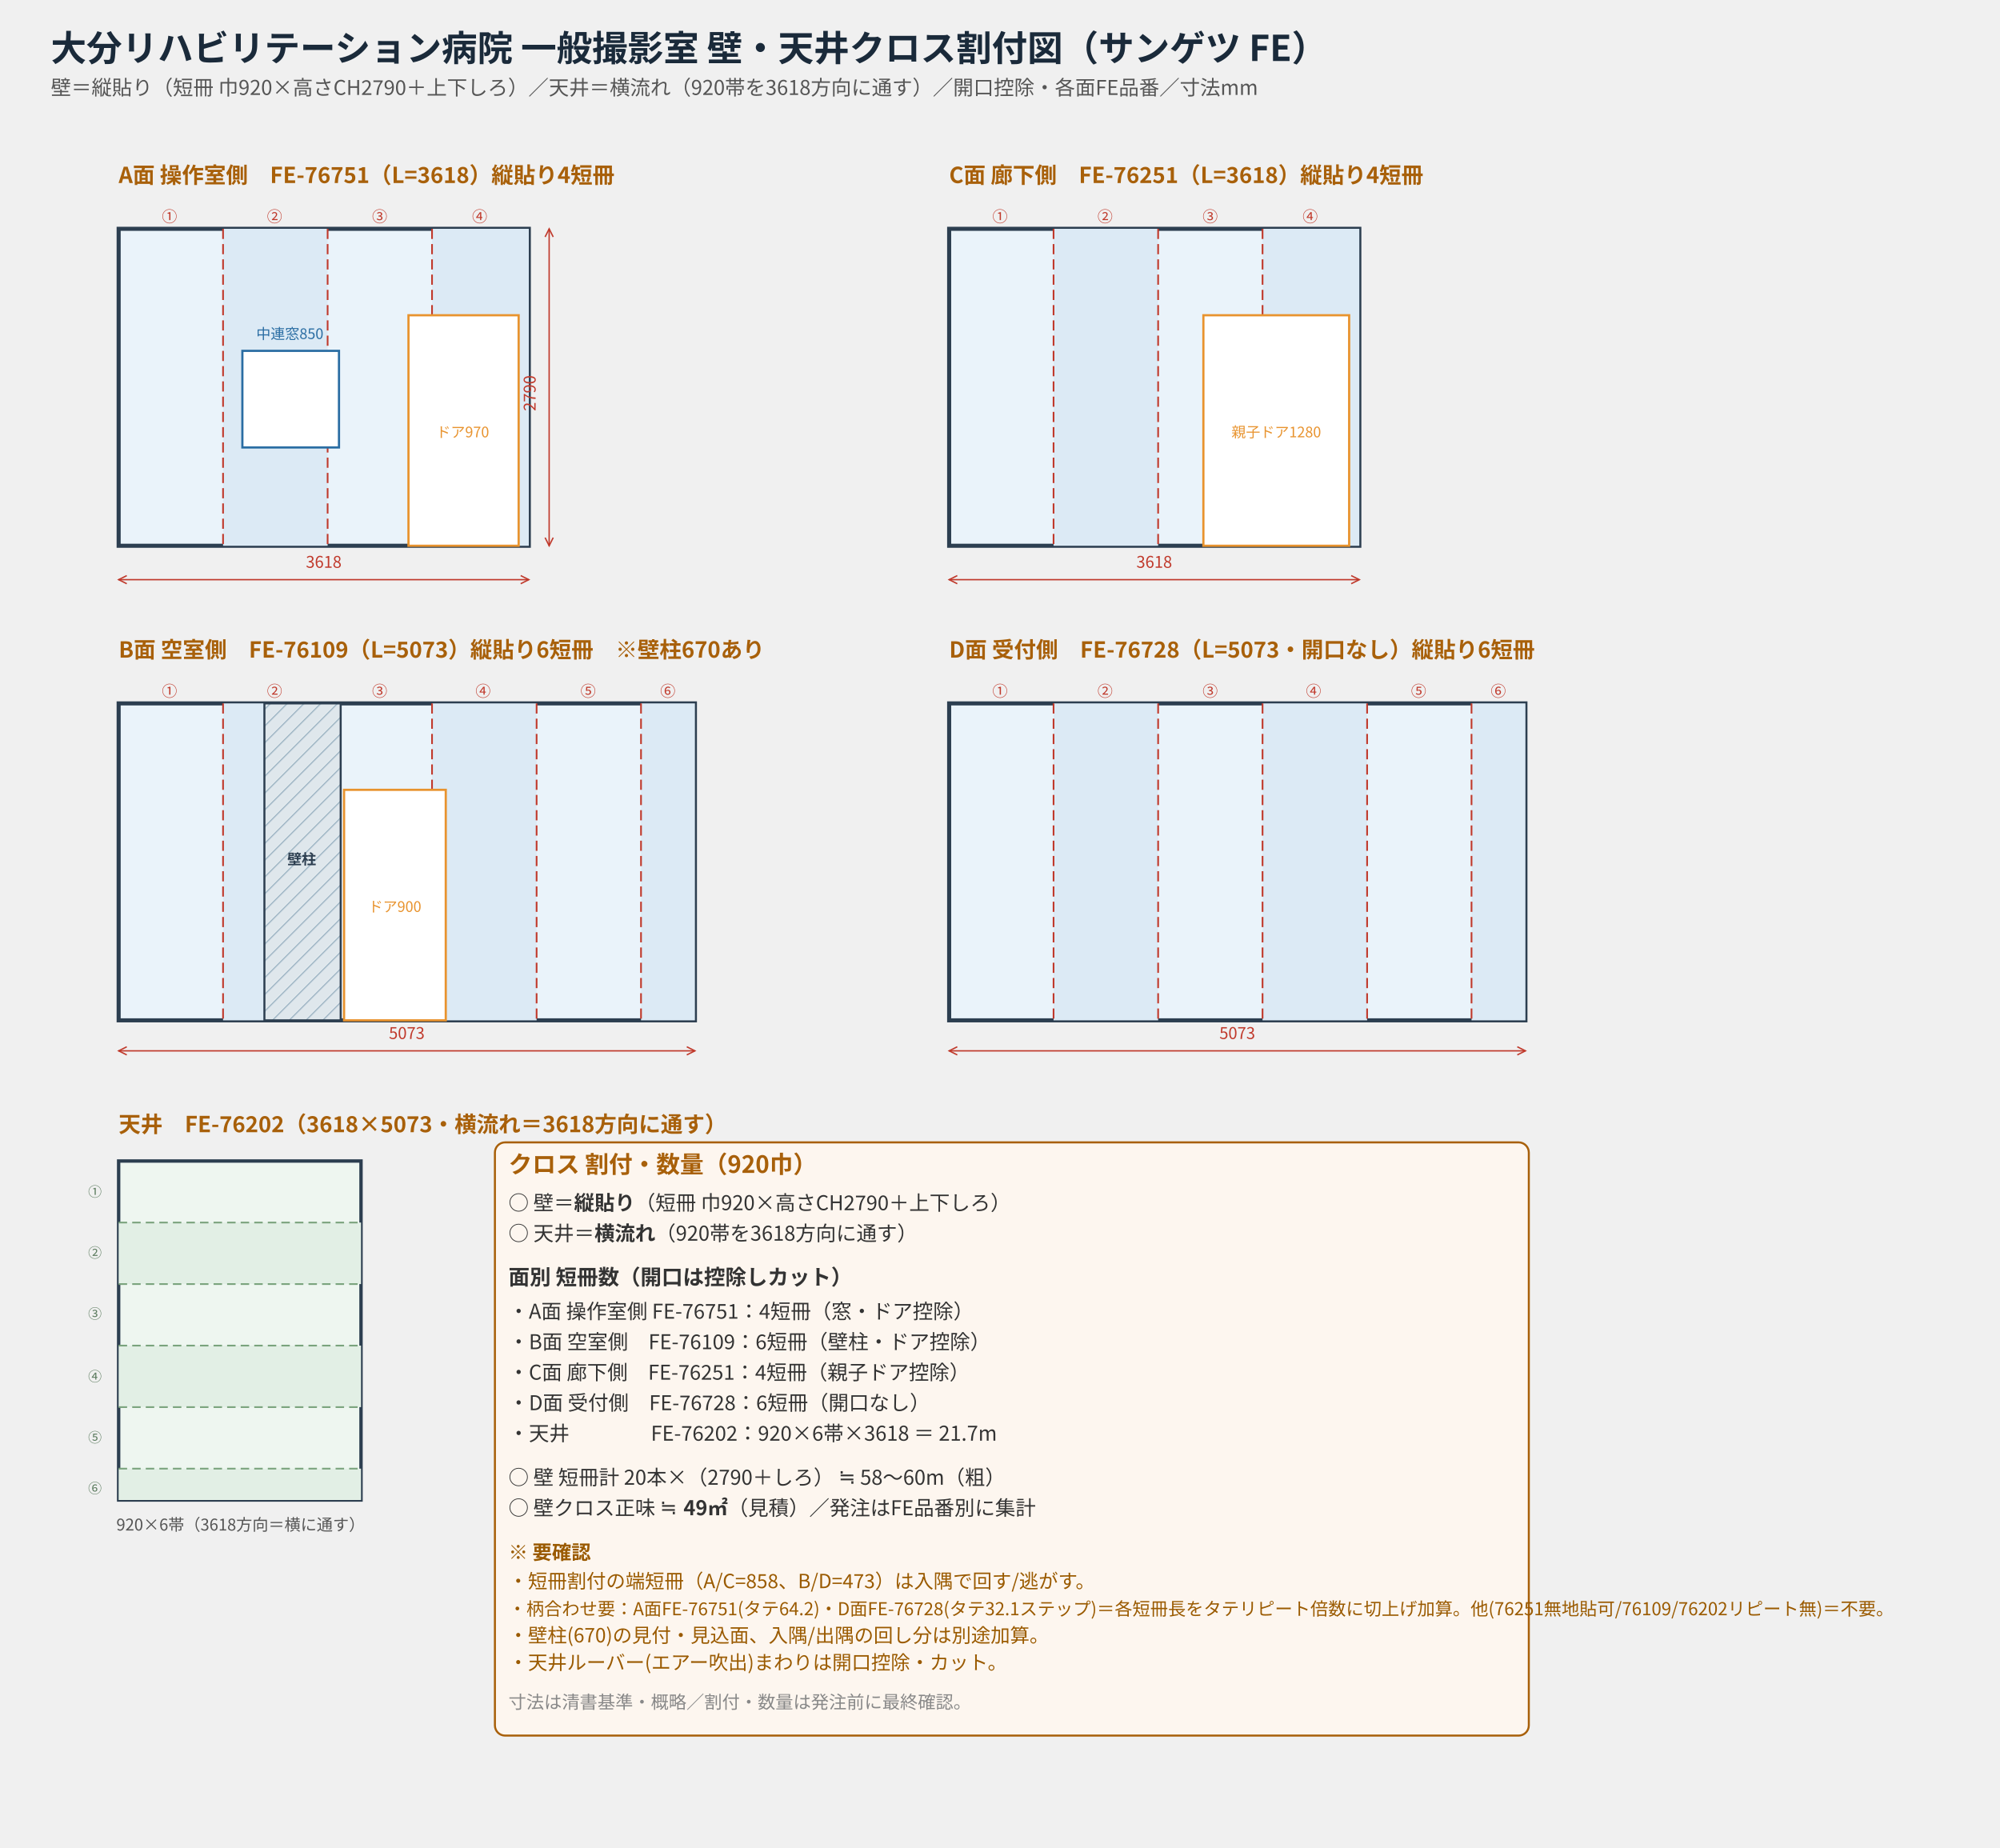
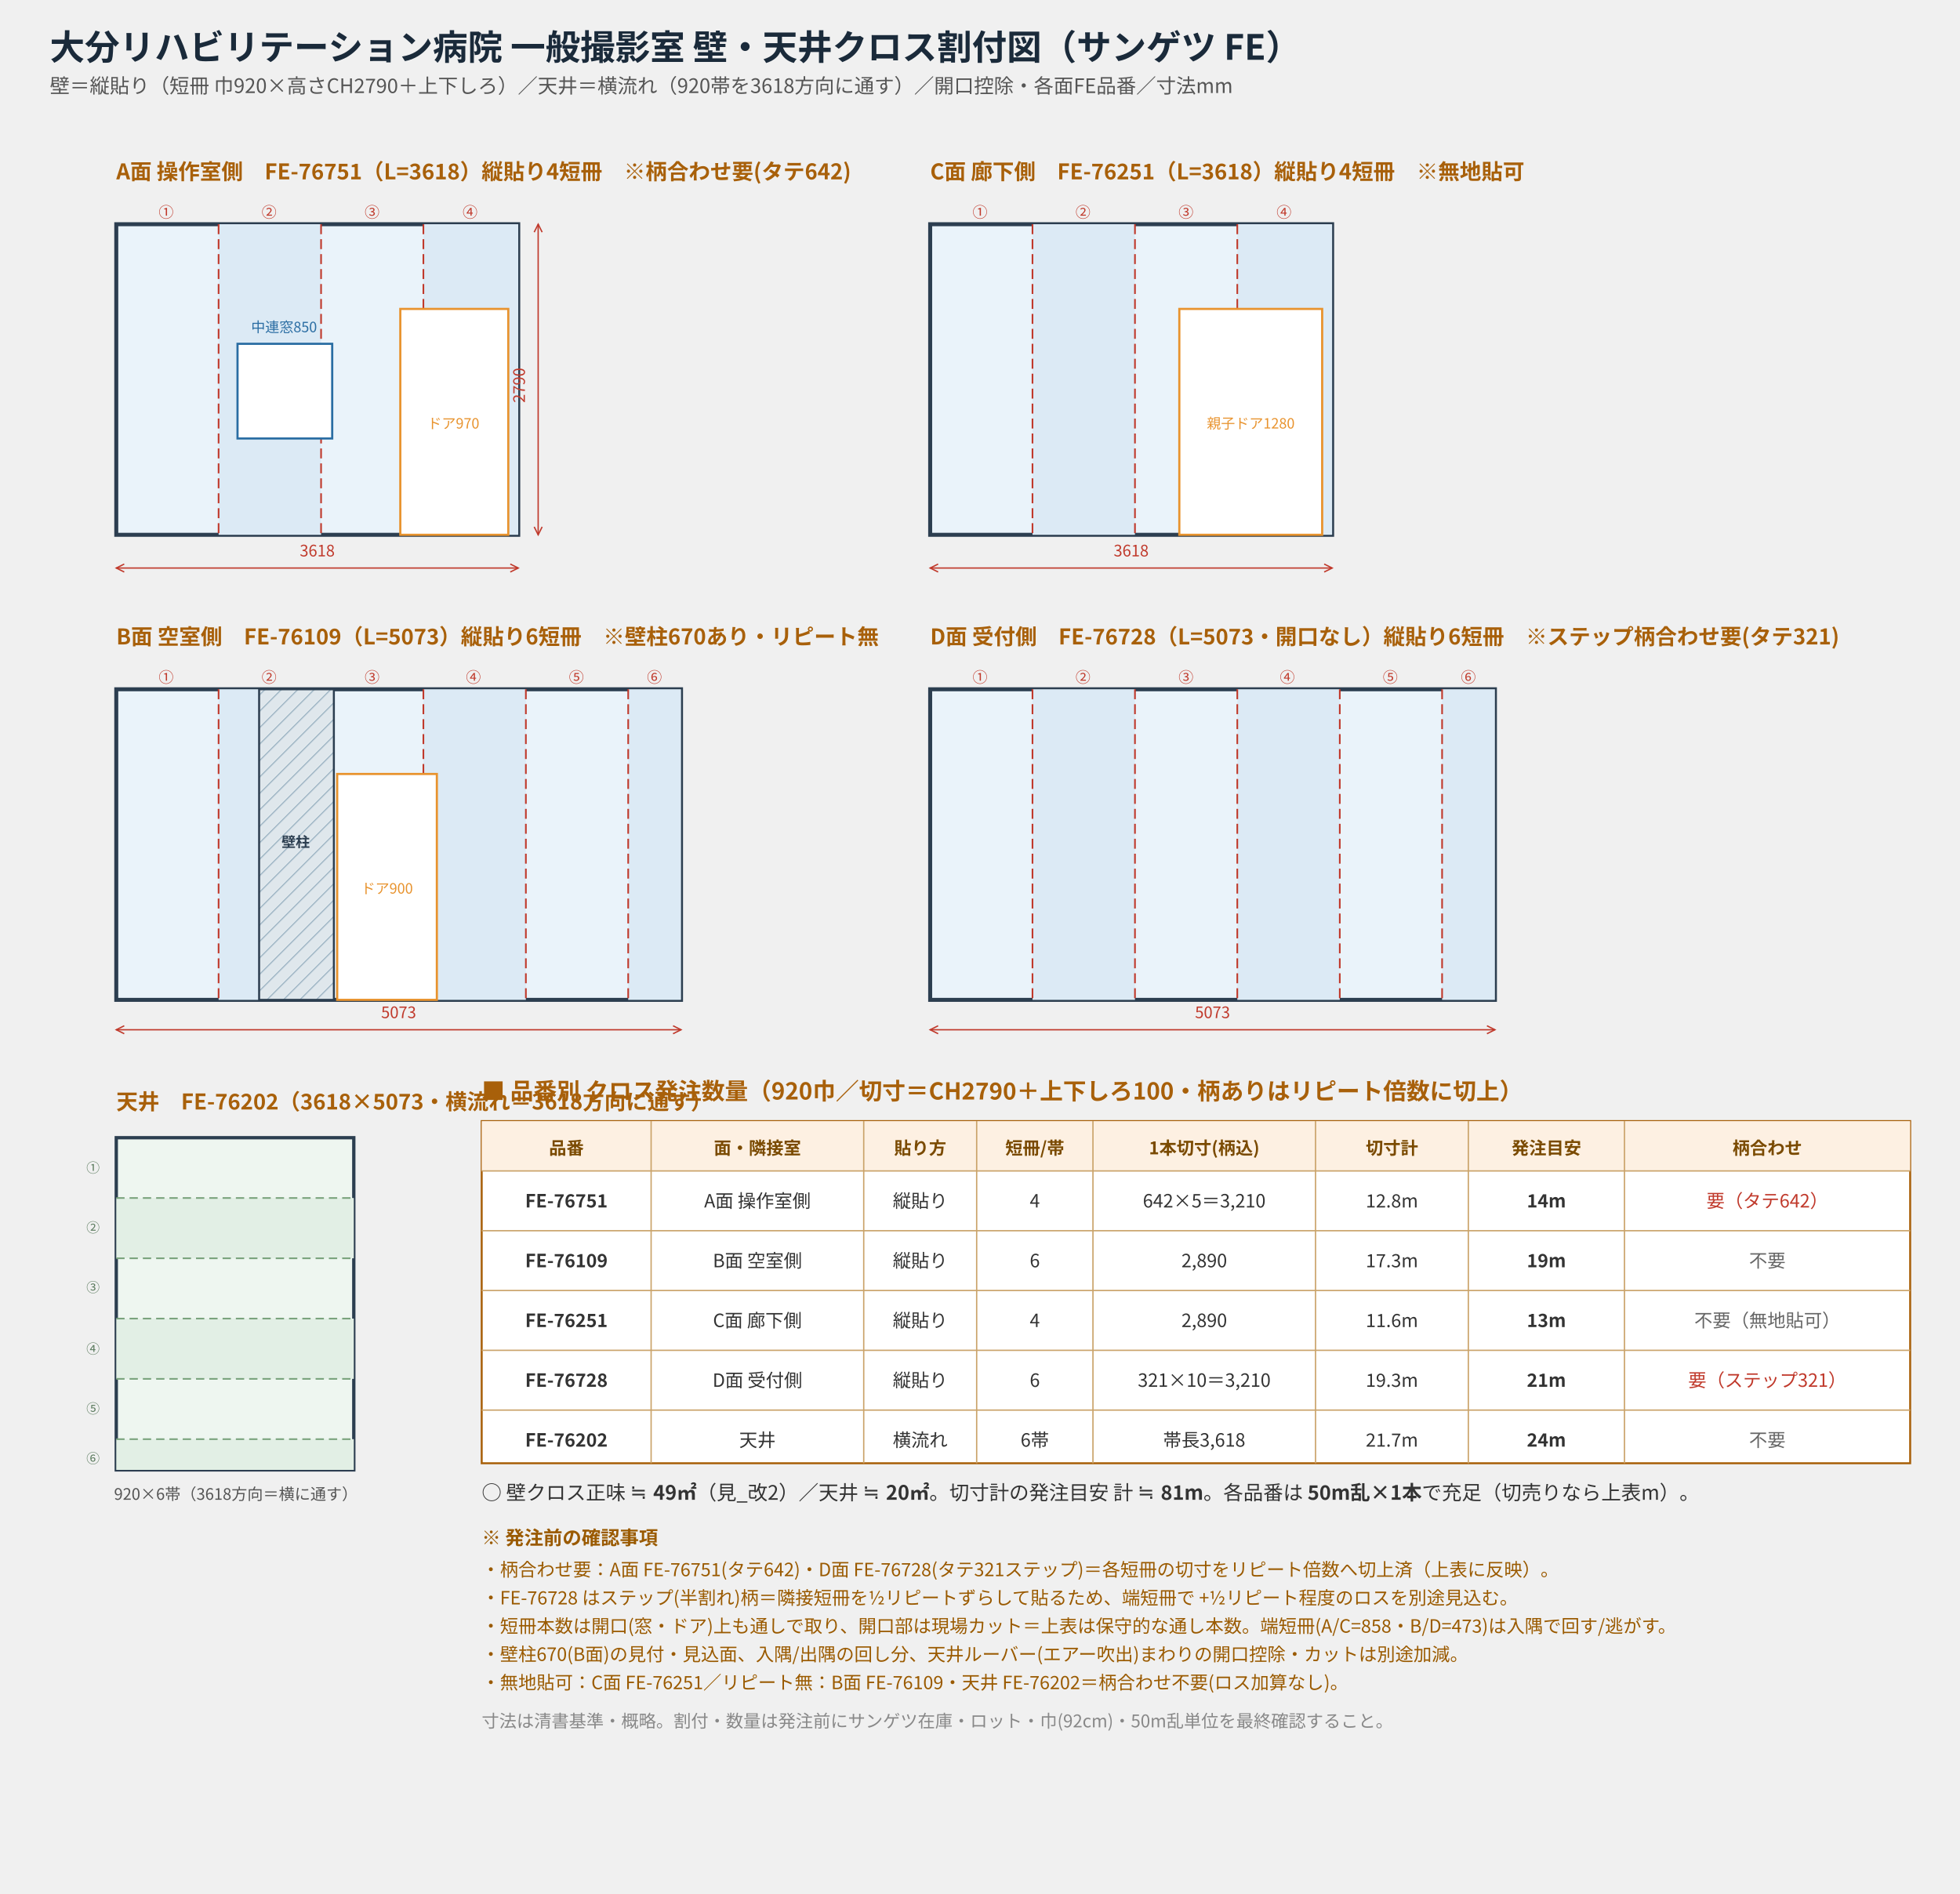
- <svg xmlns="http://www.w3.org/2000/svg" viewBox="0 0 1180 1090" font-family="'Noto Sans CJK JP','Noto Sans JP','IPAGothic','Yu Gothic','Hiragino Kaku Gothic ProN','Meiryo',sans-serif">
+ <svg xmlns="http://www.w3.org/2000/svg" viewBox="0 0 1180 1140" font-family="'Noto Sans CJK JP','Noto Sans JP','IPAGothic','Yu Gothic','Hiragino Kaku Gothic ProN','Meiryo',sans-serif">
  <defs>
    <marker id="dimS" markerWidth="10" markerHeight="10" refX="2" refY="5" orient="auto">
      <path d="M8,2 L2,5 L8,8" fill="none" stroke="#c0392b" stroke-width="1" />
    </marker>
    <marker id="dimE" markerWidth="10" markerHeight="10" refX="8" refY="5" orient="auto">
      <path d="M2,2 L8,5 L2,8" fill="none" stroke="#c0392b" stroke-width="1" />
    </marker>
    <pattern id="col" width="7" height="7" patternUnits="userSpaceOnUse" patternTransform="rotate(45)">
      <rect width="7" height="7" fill="#dfe7ec" />
      <line x1="0" y1="0" x2="0" y2="7" stroke="#9bb3c2" stroke-width="1.3" />
    </pattern>
  </defs>
  <text x="30" y="36" font-size="21" font-weight="bold" fill="#1a2a3a">大分リハビリテーション病院 一般撮影室 壁・天井クロス割付図（サンゲツ FE）</text>
  <text x="30" y="56" font-size="12" fill="#555">壁＝縦貼り（短冊 巾920×高さCH2790＋上下しろ）／天井＝横流れ（920帯を3618方向に通す）／開口控除・各面FE品番／寸法mm</text>
  <g>
-     <text x="70" y="108" font-size="13" font-weight="bold" fill="#a8600a">A面 操作室側　FE-76751（L=3618）縦貼り4短冊</text>
+     <text x="70" y="108" font-size="13" font-weight="bold" fill="#a8600a">A面 操作室側　FE-76751（L=3618）縦貼り4短冊　※柄合わせ要(タテ642)</text>
    <rect x="70" y="135" width="242" height="187" fill="#eaf3fa" stroke="#2c3e50" stroke-width="2.4" />
    <rect x="131.6" y="135" width="61.7" height="187" fill="#dceaf5" />
    <rect x="254.9" y="135" width="57.1" height="187" fill="#dceaf5" />
    <g stroke="#c0392b" stroke-width="1" stroke-dasharray="6 3">
      <line x1="131.6" y1="135" x2="131.6" y2="322" />
      <line x1="193.3" y1="135" x2="193.3" y2="322" />
      <line x1="254.9" y1="135" x2="254.9" y2="322" />
    </g>
    <rect x="143" y="207" width="57" height="57" fill="#fff" stroke="#2a6da3" stroke-width="1.3" />
    <text x="171" y="200" font-size="8.5" fill="#2a6da3" text-anchor="middle">中連窓850</text>
    <rect x="241" y="186" width="65" height="136" fill="#fff" stroke="#e8932e" stroke-width="1.3" />
    <text x="273" y="258" font-size="8.5" fill="#e8932e" text-anchor="middle">ドア970</text>
    <text x="100" y="131" font-size="9" fill="#c0392b" text-anchor="middle">①</text>
    <text x="162" y="131" font-size="9" fill="#c0392b" text-anchor="middle">②</text>
    <text x="224" y="131" font-size="9" fill="#c0392b" text-anchor="middle">③</text>
    <text x="283" y="131" font-size="9" fill="#c0392b" text-anchor="middle">④</text>
    <line x1="324" y1="135" x2="324" y2="322" stroke="#c0392b" stroke-width="0.8" marker-start="url(#dimS)" marker-end="url(#dimE)" />
    <text x="316" y="232" font-size="9.5" fill="#c0392b" transform="rotate(-90 316 232)" text-anchor="middle">2790</text>
    <line x1="70" y1="342" x2="312" y2="342" stroke="#c0392b" stroke-width="0.8" marker-start="url(#dimS)" marker-end="url(#dimE)" />
    <text x="191" y="335" font-size="9.5" fill="#c0392b" text-anchor="middle">3618</text>
  </g>
  <g>
-     <text x="560" y="108" font-size="13" font-weight="bold" fill="#a8600a">C面 廊下側　FE-76251（L=3618）縦貼り4短冊</text>
+     <text x="560" y="108" font-size="13" font-weight="bold" fill="#a8600a">C面 廊下側　FE-76251（L=3618）縦貼り4短冊　※無地貼可</text>
    <rect x="560" y="135" width="242" height="187" fill="#eaf3fa" stroke="#2c3e50" stroke-width="2.4" />
    <rect x="621.6" y="135" width="61.7" height="187" fill="#dceaf5" />
    <rect x="744.9" y="135" width="57.1" height="187" fill="#dceaf5" />
    <g stroke="#c0392b" stroke-width="1" stroke-dasharray="6 3">
      <line x1="621.6" y1="135" x2="621.6" y2="322" />
      <line x1="683.3" y1="135" x2="683.3" y2="322" />
      <line x1="744.9" y1="135" x2="744.9" y2="322" />
    </g>
    <rect x="710" y="186" width="86" height="136" fill="#fff" stroke="#e8932e" stroke-width="1.3" />
    <text x="753" y="258" font-size="8.5" fill="#e8932e" text-anchor="middle">親子ドア1280</text>
    <text x="590" y="131" font-size="9" fill="#c0392b" text-anchor="middle">①</text>
    <text x="652" y="131" font-size="9" fill="#c0392b" text-anchor="middle">②</text>
    <text x="714" y="131" font-size="9" fill="#c0392b" text-anchor="middle">③</text>
    <text x="773" y="131" font-size="9" fill="#c0392b" text-anchor="middle">④</text>
    <line x1="560" y1="342" x2="802" y2="342" stroke="#c0392b" stroke-width="0.8" marker-start="url(#dimS)" marker-end="url(#dimE)" />
    <text x="681" y="335" font-size="9.5" fill="#c0392b" text-anchor="middle">3618</text>
  </g>
  <g>
-     <text x="70" y="388" font-size="13" font-weight="bold" fill="#a8600a">B面 空室側　FE-76109（L=5073）縦貼り6短冊　※壁柱670あり</text>
+     <text x="70" y="388" font-size="13" font-weight="bold" fill="#a8600a">B面 空室側　FE-76109（L=5073）縦貼り6短冊　※壁柱670あり・リピート無</text>
    <rect x="70" y="415" width="340" height="187" fill="#eaf3fa" stroke="#2c3e50" stroke-width="2.4" />
    <rect x="131.6" y="415" width="61.7" height="187" fill="#dceaf5" />
    <rect x="254.9" y="415" width="61.7" height="187" fill="#dceaf5" />
    <rect x="378.2" y="415" width="31.8" height="187" fill="#dceaf5" />
    <g stroke="#c0392b" stroke-width="1" stroke-dasharray="6 3">
      <line x1="131.6" y1="415" x2="131.6" y2="602" />
      <line x1="193.3" y1="415" x2="193.3" y2="602" />
      <line x1="254.9" y1="415" x2="254.9" y2="602" />
      <line x1="316.6" y1="415" x2="316.6" y2="602" />
      <line x1="378.2" y1="415" x2="378.2" y2="602" />
    </g>
    <rect x="156" y="415" width="45" height="187" fill="url(#col)" stroke="#2c3e50" stroke-width="1.2" />
    <text x="178" y="510" font-size="8.5" fill="#2c3e50" text-anchor="middle" font-weight="bold">壁柱</text>
    <rect x="203" y="466" width="60" height="136" fill="#fff" stroke="#e8932e" stroke-width="1.3" />
    <text x="233" y="538" font-size="8.5" fill="#e8932e" text-anchor="middle">ドア900</text>
    <text x="100" y="411" font-size="9" fill="#c0392b" text-anchor="middle">①</text>
    <text x="162" y="411" font-size="9" fill="#c0392b" text-anchor="middle">②</text>
    <text x="224" y="411" font-size="9" fill="#c0392b" text-anchor="middle">③</text>
    <text x="285" y="411" font-size="9" fill="#c0392b" text-anchor="middle">④</text>
    <text x="347" y="411" font-size="9" fill="#c0392b" text-anchor="middle">⑤</text>
    <text x="394" y="411" font-size="9" fill="#c0392b" text-anchor="middle">⑥</text>
    <line x1="70" y1="620" x2="410" y2="620" stroke="#c0392b" stroke-width="0.8" marker-start="url(#dimS)" marker-end="url(#dimE)" />
    <text x="240" y="613" font-size="9.5" fill="#c0392b" text-anchor="middle">5073</text>
  </g>
  <g>
-     <text x="560" y="388" font-size="13" font-weight="bold" fill="#a8600a">D面 受付側　FE-76728（L=5073・開口なし）縦貼り6短冊</text>
+     <text x="560" y="388" font-size="13" font-weight="bold" fill="#a8600a">D面 受付側　FE-76728（L=5073・開口なし）縦貼り6短冊　※ステップ柄合わせ要(タテ321)</text>
    <rect x="560" y="415" width="340" height="187" fill="#eaf3fa" stroke="#2c3e50" stroke-width="2.4" />
    <rect x="621.6" y="415" width="61.7" height="187" fill="#dceaf5" />
    <rect x="744.9" y="415" width="61.7" height="187" fill="#dceaf5" />
    <rect x="868.2" y="415" width="31.8" height="187" fill="#dceaf5" />
    <g stroke="#c0392b" stroke-width="1" stroke-dasharray="6 3">
      <line x1="621.6" y1="415" x2="621.6" y2="602" />
      <line x1="683.3" y1="415" x2="683.3" y2="602" />
      <line x1="744.9" y1="415" x2="744.9" y2="602" />
      <line x1="806.6" y1="415" x2="806.6" y2="602" />
      <line x1="868.2" y1="415" x2="868.2" y2="602" />
    </g>
    <text x="590" y="411" font-size="9" fill="#c0392b" text-anchor="middle">①</text>
    <text x="652" y="411" font-size="9" fill="#c0392b" text-anchor="middle">②</text>
    <text x="714" y="411" font-size="9" fill="#c0392b" text-anchor="middle">③</text>
    <text x="775" y="411" font-size="9" fill="#c0392b" text-anchor="middle">④</text>
    <text x="837" y="411" font-size="9" fill="#c0392b" text-anchor="middle">⑤</text>
    <text x="884" y="411" font-size="9" fill="#c0392b" text-anchor="middle">⑥</text>
    <line x1="560" y1="620" x2="900" y2="620" stroke="#c0392b" stroke-width="0.8" marker-start="url(#dimS)" marker-end="url(#dimE)" />
    <text x="730" y="613" font-size="9.5" fill="#c0392b" text-anchor="middle">5073</text>
  </g>
  <g>
    <text x="70" y="668" font-size="13" font-weight="bold" fill="#a8600a">天井　FE-76202（3618×5073・横流れ＝3618方向に通す）</text>
    <rect x="70" y="685" width="143" height="200" fill="#eef6f0" stroke="#2c3e50" stroke-width="2" />
    <rect x="70" y="721.3" width="143" height="36.3" fill="#e2efe5" />
    <rect x="70" y="793.9" width="143" height="36.3" fill="#e2efe5" />
    <rect x="70" y="866.5" width="143" height="18.5" fill="#e2efe5" />
    <g stroke="#7aa37d" stroke-width="1" stroke-dasharray="5 3">
      <line x1="70" y1="721.3" x2="213" y2="721.3" />
      <line x1="70" y1="757.6" x2="213" y2="757.6" />
      <line x1="70" y1="793.9" x2="213" y2="793.9" />
      <line x1="70" y1="830.2" x2="213" y2="830.2" />
      <line x1="70" y1="866.5" x2="213" y2="866.5" />
    </g>
    <text x="60" y="706" font-size="8" fill="#5a7a5d" text-anchor="end">①</text>
    <text x="60" y="742" font-size="8" fill="#5a7a5d" text-anchor="end">②</text>
    <text x="60" y="778" font-size="8" fill="#5a7a5d" text-anchor="end">③</text>
    <text x="60" y="815" font-size="8" fill="#5a7a5d" text-anchor="end">④</text>
    <text x="60" y="851" font-size="8" fill="#5a7a5d" text-anchor="end">⑤</text>
    <text x="60" y="881" font-size="8" fill="#5a7a5d" text-anchor="end">⑥</text>
    <text x="142" y="903" font-size="9.5" fill="#555" text-anchor="middle">920×6帯（3618方向＝横に通す）</text>
  </g>
-   <g transform="translate(300,690)">
-     <rect x="-8" y="-16" width="610" height="350" fill="#fdf6ef" stroke="#a8600a" stroke-width="1.2" rx="6" />
-     <text x="0" y="2" font-size="14" font-weight="bold" fill="#a8600a">クロス 割付・数量（920巾）</text>
-     <text x="0" y="24" font-size="12" fill="#333">○ 壁＝<tspan font-weight="bold">縦貼り</tspan>（短冊 巾920×高さCH2790＋上下しろ）</text>
-     <text x="0" y="42" font-size="12" fill="#333">○ 天井＝<tspan font-weight="bold">横流れ</tspan>（920帯を3618方向に通す）</text>
-     <text x="0" y="68" font-size="12.5" font-weight="bold" fill="#333">面別 短冊数（開口は控除しカット）</text>
-     <text x="0" y="88" font-size="12" fill="#333">・A面 操作室側 FE-76751：4短冊（窓・ドア控除）</text>
-     <text x="0" y="106" font-size="12" fill="#333">・B面 空室側　FE-76109：6短冊（壁柱・ドア控除）</text>
-     <text x="0" y="124" font-size="12" fill="#333">・C面 廊下側　FE-76251：4短冊（親子ドア控除）</text>
-     <text x="0" y="142" font-size="12" fill="#333">・D面 受付側　FE-76728：6短冊（開口なし）</text>
-     <text x="0" y="160" font-size="12" fill="#333">・天井　　　　FE-76202：920×6帯×3618 ＝ 21.7m</text>
-     <text x="0" y="186" font-size="12" fill="#333">○ 壁 短冊計 20本×（2790＋しろ） ≒ 58〜60m（粗）</text>
-     <text x="0" y="204" font-size="12" fill="#333">○ 壁クロス正味 ≒ <tspan font-weight="bold">49㎡</tspan>（見積）／発注はFE品番別に集計</text>
-     <text x="0" y="230" font-size="11.5" fill="#9a5a00" font-weight="bold">※ 要確認</text>
-     <text x="0" y="247" font-size="11.5" fill="#9a5a00">・短冊割付の端短冊（A/C=858、B/D=473）は入隅で回す/逃がす。</text>
-     <text x="0" y="263" font-size="10.5" fill="#9a5a00">・柄合わせ要：A面FE-76751(タテ64.2)・D面FE-76728(タテ32.1ステップ)＝各短冊長をタテリピート倍数に切上げ加算。他(76251無地貼可/76109/76202リピート無)＝不要。</text>
-     <text x="0" y="279" font-size="11.5" fill="#9a5a00">・壁柱(670)の見付・見込面、入隅/出隅の回し分は別途加算。</text>
-     <text x="0" y="295" font-size="11.5" fill="#9a5a00">・天井ルーバー(エアー吹出)まわりは開口控除・カット。</text>
-     <text x="0" y="318" font-size="10.5" fill="#888">寸法は清書基準・概略／割付・数量は発注前に最終確認。</text>
+   <g>
+     <text x="290" y="662" font-size="14" font-weight="bold" fill="#a8600a">■ 品番別 クロス発注数量（920巾／切寸＝CH2790＋上下しろ100・柄ありはリピート倍数に切上）</text>
+     <rect x="290" y="675" width="860" height="206" fill="#fff" stroke="#a8600a" stroke-width="1.2" />
+     <rect x="290" y="675" width="860" height="30" fill="#fdf0e2" />
+     <g stroke="#caa36a" stroke-width="0.8">
+       <line x1="392" y1="675" x2="392" y2="881" />
+       <line x1="520" y1="675" x2="520" y2="881" />
+       <line x1="588" y1="675" x2="588" y2="881" />
+       <line x1="658" y1="675" x2="658" y2="881" />
+       <line x1="792" y1="675" x2="792" y2="881" />
+       <line x1="884" y1="675" x2="884" y2="881" />
+       <line x1="978" y1="675" x2="978" y2="881" />
+     </g>
+     <g stroke="#caa36a" stroke-width="0.8">
+       <line x1="290" y1="705" x2="1150" y2="705" />
+       <line x1="290" y1="741" x2="1150" y2="741" />
+       <line x1="290" y1="777" x2="1150" y2="777" />
+       <line x1="290" y1="813" x2="1150" y2="813" />
+       <line x1="290" y1="849" x2="1150" y2="849" />
+     </g>
+     <g font-size="10.5" font-weight="bold" fill="#7a4a00" text-anchor="middle">
+       <text x="341" y="695">品番</text>
+       <text x="456" y="695">面・隣接室</text>
+       <text x="554" y="695">貼り方</text>
+       <text x="623" y="695">短冊/帯</text>
+       <text x="725" y="695">1本切寸(柄込)</text>
+       <text x="838" y="695">切寸計</text>
+       <text x="931" y="695">発注目安</text>
+       <text x="1064" y="695">柄合わせ</text>
+     </g>
+     <g font-size="11" fill="#333">
+       <text x="341" y="727" text-anchor="middle" font-weight="bold">FE-76751</text>
+       <text x="456" y="727" text-anchor="middle">A面 操作室側</text>
+       <text x="554" y="727" text-anchor="middle">縦貼り</text>
+       <text x="623" y="727" text-anchor="middle">4</text>
+       <text x="725" y="727" text-anchor="middle">642×5＝3,210</text>
+       <text x="838" y="727" text-anchor="middle">12.8m</text>
+       <text x="931" y="727" text-anchor="middle" font-weight="bold">14m</text>
+       <text x="1064" y="727" text-anchor="middle" fill="#c0392b">要（タテ642）</text>
+     </g>
+     <g font-size="11" fill="#333">
+       <text x="341" y="763" text-anchor="middle" font-weight="bold">FE-76109</text>
+       <text x="456" y="763" text-anchor="middle">B面 空室側</text>
+       <text x="554" y="763" text-anchor="middle">縦貼り</text>
+       <text x="623" y="763" text-anchor="middle">6</text>
+       <text x="725" y="763" text-anchor="middle">2,890</text>
+       <text x="838" y="763" text-anchor="middle">17.3m</text>
+       <text x="931" y="763" text-anchor="middle" font-weight="bold">19m</text>
+       <text x="1064" y="763" text-anchor="middle" fill="#666">不要</text>
+     </g>
+     <g font-size="11" fill="#333">
+       <text x="341" y="799" text-anchor="middle" font-weight="bold">FE-76251</text>
+       <text x="456" y="799" text-anchor="middle">C面 廊下側</text>
+       <text x="554" y="799" text-anchor="middle">縦貼り</text>
+       <text x="623" y="799" text-anchor="middle">4</text>
+       <text x="725" y="799" text-anchor="middle">2,890</text>
+       <text x="838" y="799" text-anchor="middle">11.6m</text>
+       <text x="931" y="799" text-anchor="middle" font-weight="bold">13m</text>
+       <text x="1064" y="799" text-anchor="middle" fill="#666">不要（無地貼可）</text>
+     </g>
+     <g font-size="11" fill="#333">
+       <text x="341" y="835" text-anchor="middle" font-weight="bold">FE-76728</text>
+       <text x="456" y="835" text-anchor="middle">D面 受付側</text>
+       <text x="554" y="835" text-anchor="middle">縦貼り</text>
+       <text x="623" y="835" text-anchor="middle">6</text>
+       <text x="725" y="835" text-anchor="middle">321×10＝3,210</text>
+       <text x="838" y="835" text-anchor="middle">19.3m</text>
+       <text x="931" y="835" text-anchor="middle" font-weight="bold">21m</text>
+       <text x="1064" y="835" text-anchor="middle" fill="#c0392b">要（ステップ321）</text>
+     </g>
+     <g font-size="11" fill="#333">
+       <text x="341" y="871" text-anchor="middle" font-weight="bold">FE-76202</text>
+       <text x="456" y="871" text-anchor="middle">天井</text>
+       <text x="554" y="871" text-anchor="middle">横流れ</text>
+       <text x="623" y="871" text-anchor="middle">6帯</text>
+       <text x="725" y="871" text-anchor="middle">帯長3,618</text>
+       <text x="838" y="871" text-anchor="middle">21.7m</text>
+       <text x="931" y="871" text-anchor="middle" font-weight="bold">24m</text>
+       <text x="1064" y="871" text-anchor="middle" fill="#666">不要</text>
+     </g>
+   </g>
+   <g>
+     <text x="290" y="903" font-size="12" fill="#333">○ 壁クロス正味 ≒ <tspan font-weight="bold">49㎡</tspan>（見_改2）／天井 ≒ <tspan font-weight="bold">20㎡</tspan>。切寸計の発注目安 計 ≒ <tspan font-weight="bold">81m</tspan>。各品番は <tspan font-weight="bold">50m乱×1本</tspan>で充足（切売りなら上表m）。</text>
+     <text x="290" y="930" font-size="11.5" font-weight="bold" fill="#9a5a00">※ 発注前の確認事項</text>
+     <text x="290" y="949" font-size="11" fill="#9a5a00">・柄合わせ要：A面 FE-76751(タテ642)・D面 FE-76728(タテ321ステップ)＝各短冊の切寸をリピート倍数へ切上済（上表に反映）。</text>
+     <text x="290" y="966" font-size="11" fill="#9a5a00">・FE-76728 はステップ(半割れ)柄＝隣接短冊を½リピートずらして貼るため、端短冊で +½リピート程度のロスを別途見込む。</text>
+     <text x="290" y="983" font-size="11" fill="#9a5a00">・短冊本数は開口(窓・ドア)上も通しで取り、開口部は現場カット＝上表は保守的な通し本数。端短冊(A/C=858・B/D=473)は入隅で回す/逃がす。</text>
+     <text x="290" y="1000" font-size="11" fill="#9a5a00">・壁柱670(B面)の見付・見込面、入隅/出隅の回し分、天井ルーバー(エアー吹出)まわりの開口控除・カットは別途加減。</text>
+     <text x="290" y="1017" font-size="11" fill="#9a5a00">・無地貼可：C面 FE-76251／リピート無：B面 FE-76109・天井 FE-76202＝柄合わせ不要(ロス加算なし)。</text>
+     <text x="290" y="1040" font-size="10.5" fill="#888">寸法は清書基準・概略。割付・数量は発注前にサンゲツ在庫・ロット・巾(92cm)・50m乱単位を最終確認すること。</text>
  </g>
</svg>
